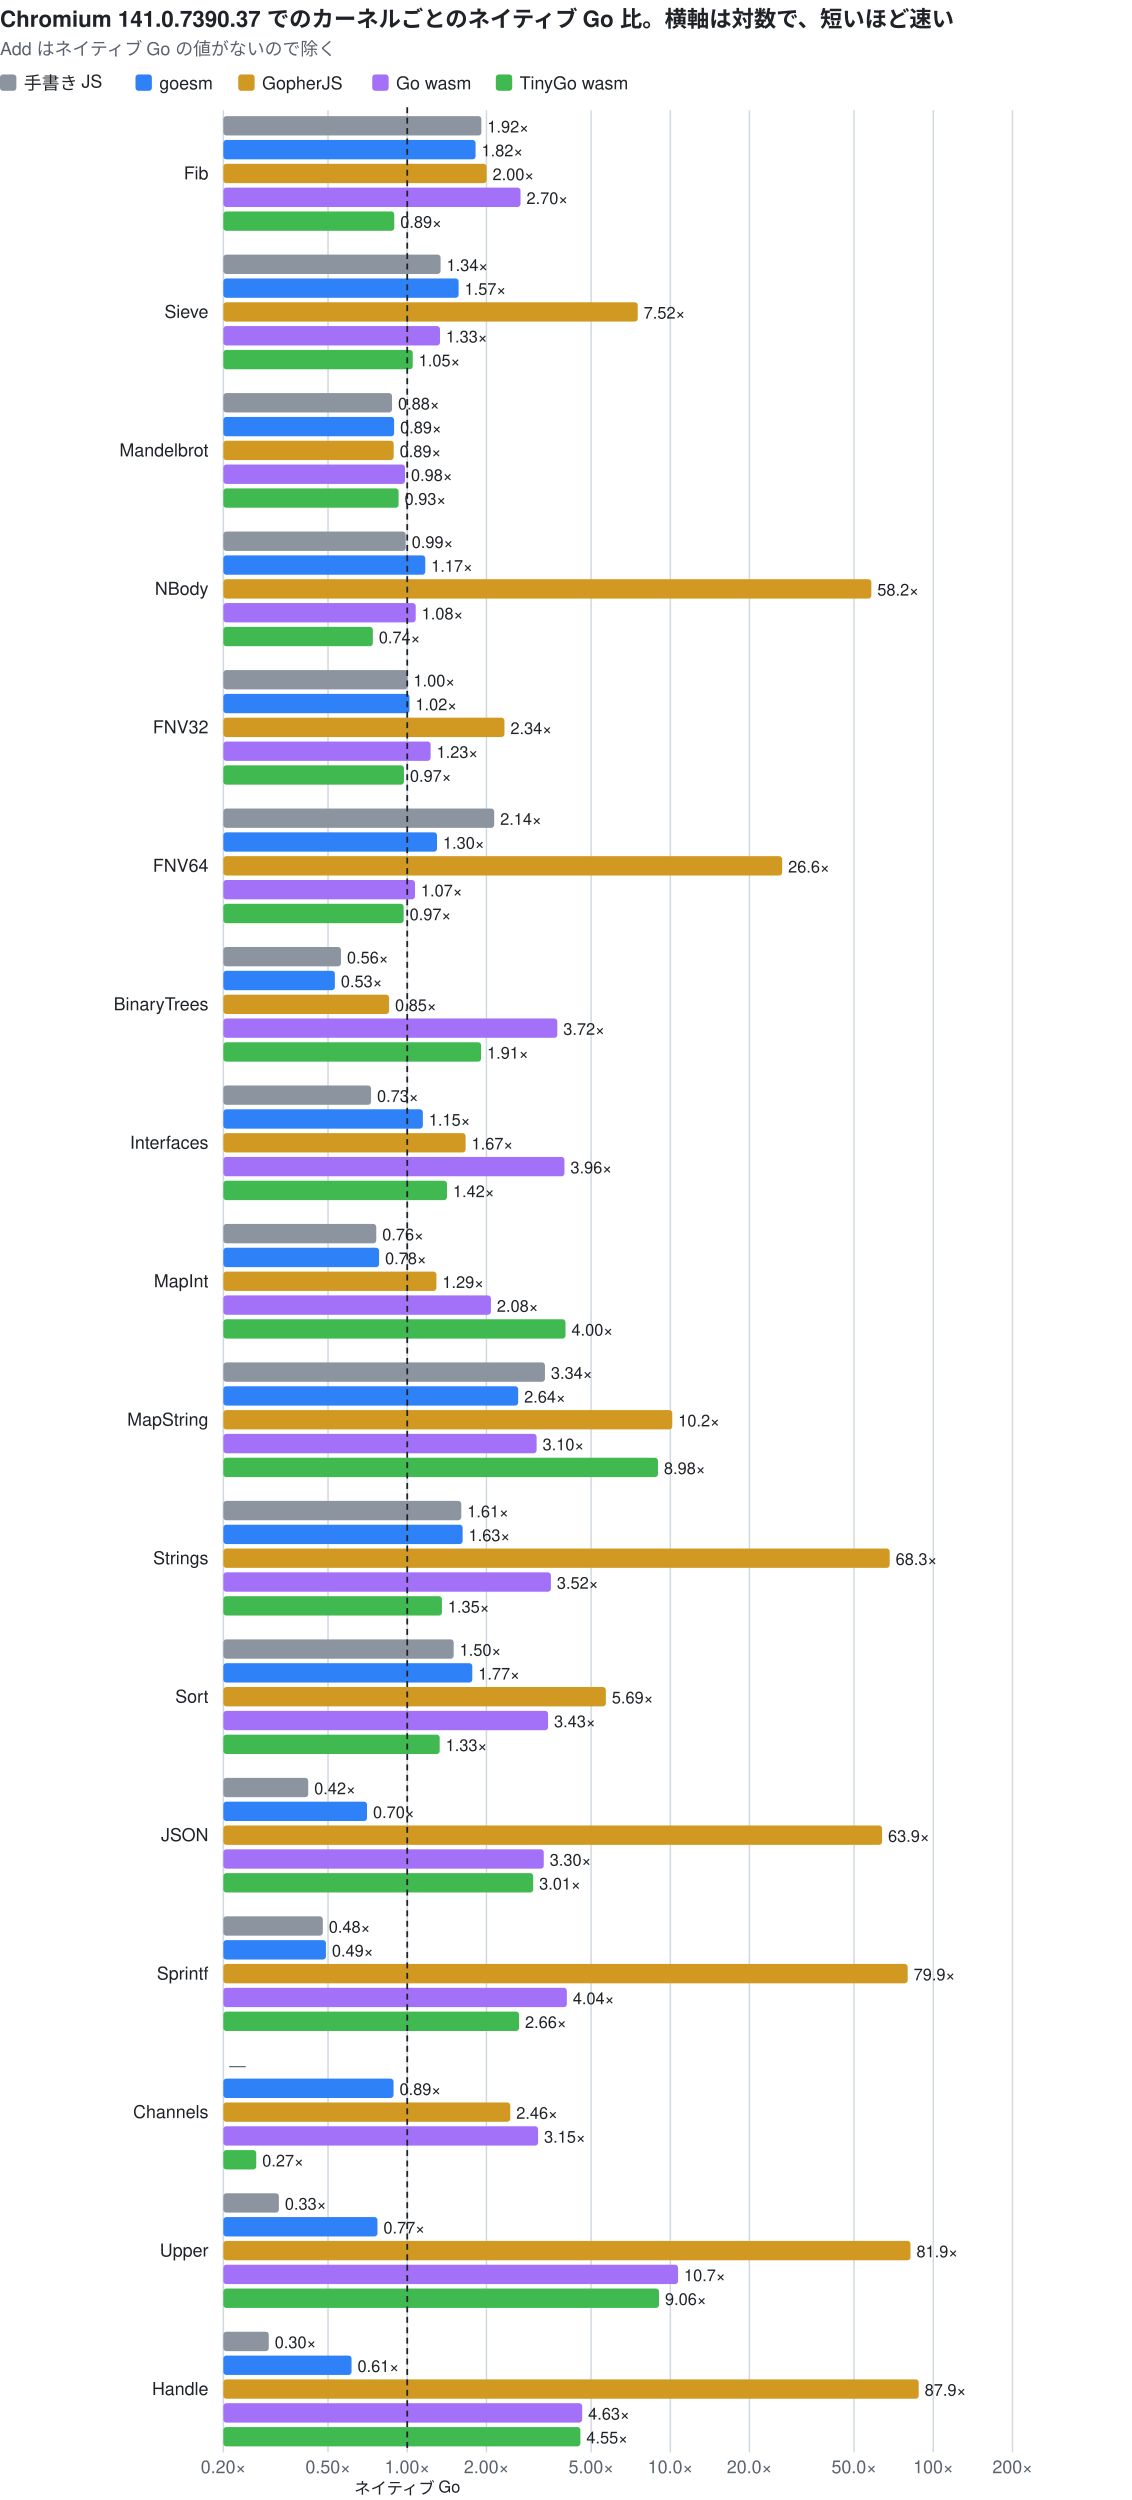
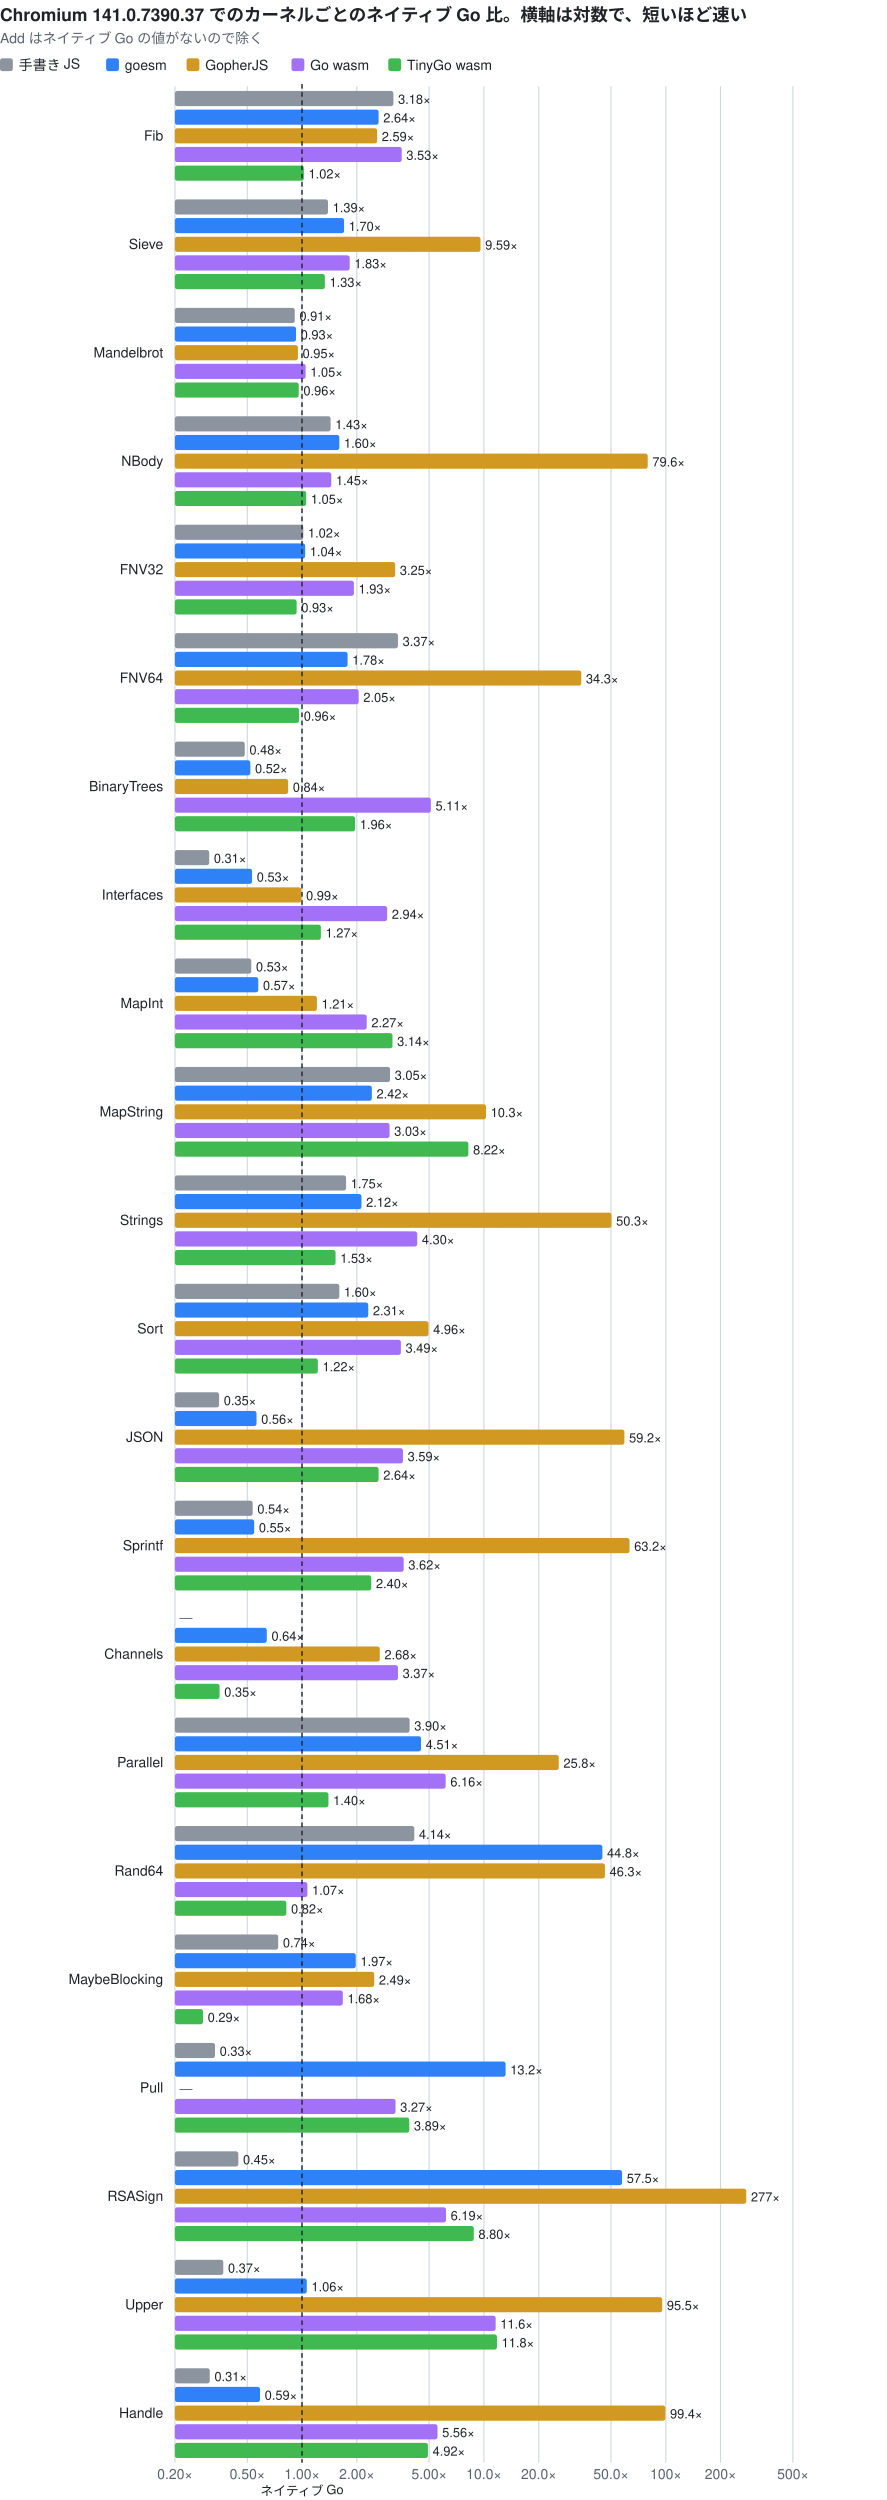
- <svg xmlns="http://www.w3.org/2000/svg" width="760" height="1679" viewBox="0 0 760 1679" font-family="-apple-system, 'Segoe UI', Helvetica, Arial, 'Hiragino Sans', 'Noto Sans CJK JP', 'Yu Gothic', sans-serif" font-size="12">
+ <svg xmlns="http://www.w3.org/2000/svg" width="760" height="2144" viewBox="0 0 760 2144" font-family="-apple-system, 'Segoe UI', Helvetica, Arial, 'Hiragino Sans', 'Noto Sans CJK JP', 'Yu Gothic', sans-serif" font-size="12">
  <style>.t{fill:#1f2328}.m{fill:#59636e}.g{stroke:#d1d9e0}.r{stroke:#1f2328}@media (prefers-color-scheme:dark){.t{fill:#f0f6fc}.m{fill:#9198a1}.g{stroke:#3d444d}.r{stroke:#f0f6fc}}</style>
  <text class="t" x="0" y="18" font-size="15" font-weight="600">Chromium 141.0.7390.37 でのカーネルごとのネイティブ Go 比。横軸は対数で、短いほど速い</text>
  <text class="m" x="0" y="37">Add はネイティブ Go の値がないので除く</text>
  <rect x="0" y="50" width="11" height="11" rx="2" fill="#8c959f" />
  <text class="t" x="16" y="60">手書き JS</text>
  <rect x="91" y="50" width="11" height="11" rx="2" fill="#2f81f7" />
  <text class="t" x="107" y="60">goesm</text>
  <rect x="160" y="50" width="11" height="11" rx="2" fill="#d29922" />
  <text class="t" x="176" y="60">GopherJS</text>
  <rect x="250" y="50" width="11" height="11" rx="2" fill="#a371f7" />
  <text class="t" x="266" y="60">Go wasm</text>
  <rect x="333" y="50" width="11" height="11" rx="2" fill="#3fb950" />
  <text class="t" x="349" y="60">TinyGo wasm</text>
-   <line class="g" x1="150.0" y1="74" x2="150.0" y2="1647" />
-   <text class="m" x="150.0" y="1661" text-anchor="middle">0.20×</text>
-   <line class="g" x1="220.3" y1="74" x2="220.3" y2="1647" />
-   <text class="m" x="220.3" y="1661" text-anchor="middle">0.50×</text>
-   <line class="g" x1="273.5" y1="74" x2="273.5" y2="1647" />
-   <text class="m" x="273.5" y="1661" text-anchor="middle">1.00×</text>
-   <line class="g" x1="326.7" y1="74" x2="326.7" y2="1647" />
-   <text class="m" x="326.7" y="1661" text-anchor="middle">2.00×</text>
-   <line class="g" x1="397.0" y1="74" x2="397.0" y2="1647" />
-   <text class="m" x="397.0" y="1661" text-anchor="middle">5.00×</text>
-   <line class="g" x1="450.2" y1="74" x2="450.2" y2="1647" />
-   <text class="m" x="450.2" y="1661" text-anchor="middle">10.0×</text>
-   <line class="g" x1="503.3" y1="74" x2="503.3" y2="1647" />
-   <text class="m" x="503.3" y="1661" text-anchor="middle">20.0×</text>
-   <line class="g" x1="573.6" y1="74" x2="573.6" y2="1647" />
-   <text class="m" x="573.6" y="1661" text-anchor="middle">50.0×</text>
-   <line class="g" x1="626.8" y1="74" x2="626.8" y2="1647" />
-   <text class="m" x="626.8" y="1661" text-anchor="middle">100×</text>
-   <line class="g" x1="680.0" y1="74" x2="680.0" y2="1647" />
-   <text class="m" x="680.0" y="1661" text-anchor="middle">200×</text>
+   <line class="g" x1="150.0" y1="74" x2="150.0" y2="2112" />
+   <text class="m" x="150.0" y="2126" text-anchor="middle">0.20×</text>
+   <line class="g" x1="212.1" y1="74" x2="212.1" y2="2112" />
+   <text class="m" x="212.1" y="2126" text-anchor="middle">0.50×</text>
+   <line class="g" x1="259.0" y1="74" x2="259.0" y2="2112" />
+   <text class="m" x="259.0" y="2126" text-anchor="middle">1.00×</text>
+   <line class="g" x1="306.0" y1="74" x2="306.0" y2="2112" />
+   <text class="m" x="306.0" y="2126" text-anchor="middle">2.00×</text>
+   <line class="g" x1="368.0" y1="74" x2="368.0" y2="2112" />
+   <text class="m" x="368.0" y="2126" text-anchor="middle">5.00×</text>
+   <line class="g" x1="415.0" y1="74" x2="415.0" y2="2112" />
+   <text class="m" x="415.0" y="2126" text-anchor="middle">10.0×</text>
+   <line class="g" x1="462.0" y1="74" x2="462.0" y2="2112" />
+   <text class="m" x="462.0" y="2126" text-anchor="middle">20.0×</text>
+   <line class="g" x1="524.0" y1="74" x2="524.0" y2="2112" />
+   <text class="m" x="524.0" y="2126" text-anchor="middle">50.0×</text>
+   <line class="g" x1="571.0" y1="74" x2="571.0" y2="2112" />
+   <text class="m" x="571.0" y="2126" text-anchor="middle">100×</text>
+   <line class="g" x1="617.9" y1="74" x2="617.9" y2="2112" />
+   <text class="m" x="617.9" y="2126" text-anchor="middle">200×</text>
+   <line class="g" x1="680.0" y1="74" x2="680.0" y2="2112" />
+   <text class="m" x="680.0" y="2126" text-anchor="middle">500×</text>
  <text class="t" x="140" y="120.5" text-anchor="end">Fib</text>
-   <rect x="150" y="78" width="173.3" height="13" rx="2" fill="#8c959f" />
-   <text class="t" x="327.3" y="89" font-size="11">1.92×</text>
-   <rect x="150" y="94" width="169.4" height="13" rx="2" fill="#2f81f7" />
-   <text class="t" x="323.4" y="105" font-size="11">1.82×</text>
-   <rect x="150" y="110" width="176.8" height="13" rx="2" fill="#d29922" />
-   <text class="t" x="330.8" y="121" font-size="11">2.00×</text>
-   <rect x="150" y="126" width="199.6" height="13" rx="2" fill="#a371f7" />
-   <text class="t" x="353.6" y="137" font-size="11">2.70×</text>
-   <rect x="150" y="142" width="114.8" height="13" rx="2" fill="#3fb950" />
-   <text class="t" x="268.8" y="153" font-size="11">0.89×</text>
+   <rect x="150" y="78" width="187.4" height="13" rx="2" fill="#8c959f" />
+   <text class="t" x="341.4" y="89" font-size="11">3.18×</text>
+   <rect x="150" y="94" width="174.7" height="13" rx="2" fill="#2f81f7" />
+   <text class="t" x="328.7" y="105" font-size="11">2.64×</text>
+   <rect x="150" y="110" width="173.4" height="13" rx="2" fill="#d29922" />
+   <text class="t" x="327.4" y="121" font-size="11">2.59×</text>
+   <rect x="150" y="126" width="194.5" height="13" rx="2" fill="#a371f7" />
+   <text class="t" x="348.5" y="137" font-size="11">3.53×</text>
+   <rect x="150" y="142" width="110.6" height="13" rx="2" fill="#3fb950" />
+   <text class="t" x="264.6" y="153" font-size="11">1.02×</text>
  <text class="t" x="140" y="213.5" text-anchor="end">Sieve</text>
-   <rect x="150" y="171" width="145.9" height="13" rx="2" fill="#8c959f" />
-   <text class="t" x="299.9" y="182" font-size="11">1.34×</text>
-   <rect x="150" y="187" width="158.0" height="13" rx="2" fill="#2f81f7" />
-   <text class="t" x="312.0" y="198" font-size="11">1.57×</text>
-   <rect x="150" y="203" width="278.3" height="13" rx="2" fill="#d29922" />
-   <text class="t" x="432.3" y="214" font-size="11">7.52×</text>
-   <rect x="150" y="219" width="145.5" height="13" rx="2" fill="#a371f7" />
-   <text class="t" x="299.5" y="230" font-size="11">1.33×</text>
-   <rect x="150" y="235" width="127.2" height="13" rx="2" fill="#3fb950" />
-   <text class="t" x="281.2" y="246" font-size="11">1.05×</text>
+   <rect x="150" y="171" width="131.3" height="13" rx="2" fill="#8c959f" />
+   <text class="t" x="285.3" y="182" font-size="11">1.39×</text>
+   <rect x="150" y="187" width="145.1" height="13" rx="2" fill="#2f81f7" />
+   <text class="t" x="299.1" y="198" font-size="11">1.70×</text>
+   <rect x="150" y="203" width="262.1" height="13" rx="2" fill="#d29922" />
+   <text class="t" x="416.1" y="214" font-size="11">9.59×</text>
+   <rect x="150" y="219" width="149.9" height="13" rx="2" fill="#a371f7" />
+   <text class="t" x="303.9" y="230" font-size="11">1.83×</text>
+   <rect x="150" y="235" width="128.6" height="13" rx="2" fill="#3fb950" />
+   <text class="t" x="282.6" y="246" font-size="11">1.33×</text>
  <text class="t" x="140" y="306.5" text-anchor="end">Mandelbrot</text>
-   <rect x="150" y="264" width="113.3" height="13" rx="2" fill="#8c959f" />
-   <text class="t" x="267.3" y="275" font-size="11">0.88×</text>
-   <rect x="150" y="280" width="114.7" height="13" rx="2" fill="#2f81f7" />
-   <text class="t" x="268.7" y="291" font-size="11">0.89×</text>
-   <rect x="150" y="296" width="114.4" height="13" rx="2" fill="#d29922" />
-   <text class="t" x="268.4" y="307" font-size="11">0.89×</text>
-   <rect x="150" y="312" width="122.0" height="13" rx="2" fill="#a371f7" />
-   <text class="t" x="276.0" y="323" font-size="11">0.98×</text>
-   <rect x="150" y="328" width="117.7" height="13" rx="2" fill="#3fb950" />
-   <text class="t" x="271.7" y="339" font-size="11">0.93×</text>
+   <rect x="150" y="264" width="102.8" height="13" rx="2" fill="#8c959f" />
+   <text class="t" x="256.8" y="275" font-size="11">0.91×</text>
+   <rect x="150" y="280" width="103.9" height="13" rx="2" fill="#2f81f7" />
+   <text class="t" x="257.9" y="291" font-size="11">0.93×</text>
+   <rect x="150" y="296" width="105.5" height="13" rx="2" fill="#d29922" />
+   <text class="t" x="259.5" y="307" font-size="11">0.95×</text>
+   <rect x="150" y="312" width="112.1" height="13" rx="2" fill="#a371f7" />
+   <text class="t" x="266.1" y="323" font-size="11">1.05×</text>
+   <rect x="150" y="328" width="106.2" height="13" rx="2" fill="#3fb950" />
+   <text class="t" x="260.2" y="339" font-size="11">0.96×</text>
  <text class="t" x="140" y="399.5" text-anchor="end">NBody</text>
-   <rect x="150" y="357" width="122.5" height="13" rx="2" fill="#8c959f" />
-   <text class="t" x="276.5" y="368" font-size="11">0.99×</text>
-   <rect x="150" y="373" width="135.6" height="13" rx="2" fill="#2f81f7" />
-   <text class="t" x="289.6" y="384" font-size="11">1.17×</text>
-   <rect x="150" y="389" width="435.2" height="13" rx="2" fill="#d29922" />
-   <text class="t" x="589.2" y="400" font-size="11">58.2×</text>
-   <rect x="150" y="405" width="129.2" height="13" rx="2" fill="#a371f7" />
-   <text class="t" x="283.2" y="416" font-size="11">1.08×</text>
-   <rect x="150" y="421" width="100.4" height="13" rx="2" fill="#3fb950" />
-   <text class="t" x="254.4" y="432" font-size="11">0.74×</text>
+   <rect x="150" y="357" width="133.5" height="13" rx="2" fill="#8c959f" />
+   <text class="t" x="287.5" y="368" font-size="11">1.43×</text>
+   <rect x="150" y="373" width="141.0" height="13" rx="2" fill="#2f81f7" />
+   <text class="t" x="295.0" y="384" font-size="11">1.60×</text>
+   <rect x="150" y="389" width="405.5" height="13" rx="2" fill="#d29922" />
+   <text class="t" x="559.5" y="400" font-size="11">79.6×</text>
+   <rect x="150" y="405" width="134.1" height="13" rx="2" fill="#a371f7" />
+   <text class="t" x="288.1" y="416" font-size="11">1.45×</text>
+   <rect x="150" y="421" width="112.6" height="13" rx="2" fill="#3fb950" />
+   <text class="t" x="266.6" y="432" font-size="11">1.05×</text>
  <text class="t" x="140" y="492.5" text-anchor="end">FNV32</text>
-   <rect x="150" y="450" width="123.7" height="13" rx="2" fill="#8c959f" />
-   <text class="t" x="277.7" y="461" font-size="11">1.00×</text>
-   <rect x="150" y="466" width="125.0" height="13" rx="2" fill="#2f81f7" />
-   <text class="t" x="279.0" y="477" font-size="11">1.02×</text>
-   <rect x="150" y="482" width="188.8" height="13" rx="2" fill="#d29922" />
-   <text class="t" x="342.8" y="493" font-size="11">2.34×</text>
-   <rect x="150" y="498" width="139.2" height="13" rx="2" fill="#a371f7" />
-   <text class="t" x="293.2" y="509" font-size="11">1.23×</text>
-   <rect x="150" y="514" width="121.3" height="13" rx="2" fill="#3fb950" />
-   <text class="t" x="275.3" y="525" font-size="11">0.97×</text>
+   <rect x="150" y="450" width="110.1" height="13" rx="2" fill="#8c959f" />
+   <text class="t" x="264.1" y="461" font-size="11">1.02×</text>
+   <rect x="150" y="466" width="111.7" height="13" rx="2" fill="#2f81f7" />
+   <text class="t" x="265.7" y="477" font-size="11">1.04×</text>
+   <rect x="150" y="482" width="188.9" height="13" rx="2" fill="#d29922" />
+   <text class="t" x="342.9" y="493" font-size="11">3.25×</text>
+   <rect x="150" y="498" width="153.5" height="13" rx="2" fill="#a371f7" />
+   <text class="t" x="307.5" y="509" font-size="11">1.93×</text>
+   <rect x="150" y="514" width="104.4" height="13" rx="2" fill="#3fb950" />
+   <text class="t" x="258.4" y="525" font-size="11">0.93×</text>
  <text class="t" x="140" y="585.5" text-anchor="end">FNV64</text>
-   <rect x="150" y="543" width="181.9" height="13" rx="2" fill="#8c959f" />
-   <text class="t" x="335.9" y="554" font-size="11">2.14×</text>
-   <rect x="150" y="559" width="143.5" height="13" rx="2" fill="#2f81f7" />
-   <text class="t" x="297.5" y="570" font-size="11">1.30×</text>
-   <rect x="150" y="575" width="375.3" height="13" rx="2" fill="#d29922" />
-   <text class="t" x="529.3" y="586" font-size="11">26.6×</text>
-   <rect x="150" y="591" width="128.7" height="13" rx="2" fill="#a371f7" />
-   <text class="t" x="282.7" y="602" font-size="11">1.07×</text>
-   <rect x="150" y="607" width="121.1" height="13" rx="2" fill="#3fb950" />
-   <text class="t" x="275.1" y="618" font-size="11">0.97×</text>
+   <rect x="150" y="543" width="191.3" height="13" rx="2" fill="#8c959f" />
+   <text class="t" x="345.3" y="554" font-size="11">3.37×</text>
+   <rect x="150" y="559" width="148.1" height="13" rx="2" fill="#2f81f7" />
+   <text class="t" x="302.1" y="570" font-size="11">1.78×</text>
+   <rect x="150" y="575" width="348.5" height="13" rx="2" fill="#d29922" />
+   <text class="t" x="502.5" y="586" font-size="11">34.3×</text>
+   <rect x="150" y="591" width="157.6" height="13" rx="2" fill="#a371f7" />
+   <text class="t" x="311.6" y="602" font-size="11">2.05×</text>
+   <rect x="150" y="607" width="106.5" height="13" rx="2" fill="#3fb950" />
+   <text class="t" x="260.5" y="618" font-size="11">0.96×</text>
  <text class="t" x="140" y="678.5" text-anchor="end">BinaryTrees</text>
-   <rect x="150" y="636" width="79.0" height="13" rx="2" fill="#8c959f" />
-   <text class="t" x="233.0" y="647" font-size="11">0.56×</text>
-   <rect x="150" y="652" width="74.9" height="13" rx="2" fill="#2f81f7" />
-   <text class="t" x="228.9" y="663" font-size="11">0.53×</text>
-   <rect x="150" y="668" width="111.3" height="13" rx="2" fill="#d29922" />
-   <text class="t" x="265.3" y="679" font-size="11">0.85×</text>
-   <rect x="150" y="684" width="224.3" height="13" rx="2" fill="#a371f7" />
-   <text class="t" x="378.3" y="695" font-size="11">3.72×</text>
-   <rect x="150" y="700" width="173.1" height="13" rx="2" fill="#3fb950" />
-   <text class="t" x="327.1" y="711" font-size="11">1.91×</text>
+   <rect x="150" y="636" width="59.9" height="13" rx="2" fill="#8c959f" />
+   <text class="t" x="213.9" y="647" font-size="11">0.48×</text>
+   <rect x="150" y="652" width="64.7" height="13" rx="2" fill="#2f81f7" />
+   <text class="t" x="218.7" y="663" font-size="11">0.52×</text>
+   <rect x="150" y="668" width="97.1" height="13" rx="2" fill="#d29922" />
+   <text class="t" x="251.1" y="679" font-size="11">0.84×</text>
+   <rect x="150" y="684" width="219.5" height="13" rx="2" fill="#a371f7" />
+   <text class="t" x="373.5" y="695" font-size="11">5.11×</text>
+   <rect x="150" y="700" width="154.6" height="13" rx="2" fill="#3fb950" />
+   <text class="t" x="308.6" y="711" font-size="11">1.96×</text>
  <text class="t" x="140" y="771.5" text-anchor="end">Interfaces</text>
-   <rect x="150" y="729" width="99.2" height="13" rx="2" fill="#8c959f" />
-   <text class="t" x="253.2" y="740" font-size="11">0.73×</text>
-   <rect x="150" y="745" width="134.0" height="13" rx="2" fill="#2f81f7" />
-   <text class="t" x="288.0" y="756" font-size="11">1.15×</text>
-   <rect x="150" y="761" width="162.7" height="13" rx="2" fill="#d29922" />
-   <text class="t" x="316.7" y="772" font-size="11">1.67×</text>
-   <rect x="150" y="777" width="229.1" height="13" rx="2" fill="#a371f7" />
-   <text class="t" x="383.1" y="788" font-size="11">3.96×</text>
-   <rect x="150" y="793" width="150.2" height="13" rx="2" fill="#3fb950" />
-   <text class="t" x="304.2" y="804" font-size="11">1.42×</text>
+   <rect x="150" y="729" width="29.4" height="13" rx="2" fill="#8c959f" />
+   <text class="t" x="183.4" y="740" font-size="11">0.31×</text>
+   <rect x="150" y="745" width="66.2" height="13" rx="2" fill="#2f81f7" />
+   <text class="t" x="220.2" y="756" font-size="11">0.53×</text>
+   <rect x="150" y="761" width="108.5" height="13" rx="2" fill="#d29922" />
+   <text class="t" x="262.5" y="772" font-size="11">0.99×</text>
+   <rect x="150" y="777" width="182.0" height="13" rx="2" fill="#a371f7" />
+   <text class="t" x="336.0" y="788" font-size="11">2.94×</text>
+   <rect x="150" y="793" width="125.2" height="13" rx="2" fill="#3fb950" />
+   <text class="t" x="279.2" y="804" font-size="11">1.27×</text>
  <text class="t" x="140" y="864.5" text-anchor="end">MapInt</text>
-   <rect x="150" y="822" width="102.7" height="13" rx="2" fill="#8c959f" />
-   <text class="t" x="256.7" y="833" font-size="11">0.76×</text>
-   <rect x="150" y="838" width="104.6" height="13" rx="2" fill="#2f81f7" />
-   <text class="t" x="258.6" y="849" font-size="11">0.78×</text>
-   <rect x="150" y="854" width="143.1" height="13" rx="2" fill="#d29922" />
-   <text class="t" x="297.1" y="865" font-size="11">1.29×</text>
-   <rect x="150" y="870" width="179.7" height="13" rx="2" fill="#a371f7" />
-   <text class="t" x="333.7" y="881" font-size="11">2.08×</text>
-   <rect x="150" y="886" width="229.8" height="13" rx="2" fill="#3fb950" />
-   <text class="t" x="383.8" y="897" font-size="11">4.00×</text>
+   <rect x="150" y="822" width="65.5" height="13" rx="2" fill="#8c959f" />
+   <text class="t" x="219.5" y="833" font-size="11">0.53×</text>
+   <rect x="150" y="838" width="71.5" height="13" rx="2" fill="#2f81f7" />
+   <text class="t" x="225.5" y="849" font-size="11">0.57×</text>
+   <rect x="150" y="854" width="121.8" height="13" rx="2" fill="#d29922" />
+   <text class="t" x="275.8" y="865" font-size="11">1.21×</text>
+   <rect x="150" y="870" width="164.5" height="13" rx="2" fill="#a371f7" />
+   <text class="t" x="318.5" y="881" font-size="11">2.27×</text>
+   <rect x="150" y="886" width="186.6" height="13" rx="2" fill="#3fb950" />
+   <text class="t" x="340.6" y="897" font-size="11">3.14×</text>
  <text class="t" x="140" y="957.5" text-anchor="end">MapString</text>
-   <rect x="150" y="915" width="216.0" height="13" rx="2" fill="#8c959f" />
-   <text class="t" x="370.0" y="926" font-size="11">3.34×</text>
-   <rect x="150" y="931" width="198.0" height="13" rx="2" fill="#2f81f7" />
-   <text class="t" x="352.0" y="942" font-size="11">2.64×</text>
-   <rect x="150" y="947" width="301.5" height="13" rx="2" fill="#d29922" />
-   <text class="t" x="455.5" y="958" font-size="11">10.2×</text>
-   <rect x="150" y="963" width="210.4" height="13" rx="2" fill="#a371f7" />
-   <text class="t" x="364.4" y="974" font-size="11">3.10×</text>
-   <rect x="150" y="979" width="291.9" height="13" rx="2" fill="#3fb950" />
-   <text class="t" x="445.9" y="990" font-size="11">8.98×</text>
+   <rect x="150" y="915" width="184.5" height="13" rx="2" fill="#8c959f" />
+   <text class="t" x="338.5" y="926" font-size="11">3.05×</text>
+   <rect x="150" y="931" width="168.9" height="13" rx="2" fill="#2f81f7" />
+   <text class="t" x="322.9" y="942" font-size="11">2.42×</text>
+   <rect x="150" y="947" width="266.8" height="13" rx="2" fill="#d29922" />
+   <text class="t" x="420.8" y="958" font-size="11">10.3×</text>
+   <rect x="150" y="963" width="184.1" height="13" rx="2" fill="#a371f7" />
+   <text class="t" x="338.1" y="974" font-size="11">3.03×</text>
+   <rect x="150" y="979" width="251.7" height="13" rx="2" fill="#3fb950" />
+   <text class="t" x="405.7" y="990" font-size="11">8.22×</text>
  <text class="t" x="140" y="1050.5" text-anchor="end">Strings</text>
-   <rect x="150" y="1008" width="159.8" height="13" rx="2" fill="#8c959f" />
-   <text class="t" x="313.8" y="1019" font-size="11">1.61×</text>
-   <rect x="150" y="1024" width="160.7" height="13" rx="2" fill="#2f81f7" />
-   <text class="t" x="314.7" y="1035" font-size="11">1.63×</text>
-   <rect x="150" y="1040" width="447.5" height="13" rx="2" fill="#d29922" />
-   <text class="t" x="601.5" y="1051" font-size="11">68.3×</text>
-   <rect x="150" y="1056" width="220.0" height="13" rx="2" fill="#a371f7" />
-   <text class="t" x="374.0" y="1067" font-size="11">3.52×</text>
-   <rect x="150" y="1072" width="146.8" height="13" rx="2" fill="#3fb950" />
-   <text class="t" x="300.8" y="1083" font-size="11">1.35×</text>
+   <rect x="150" y="1008" width="146.8" height="13" rx="2" fill="#8c959f" />
+   <text class="t" x="300.8" y="1019" font-size="11">1.75×</text>
+   <rect x="150" y="1024" width="160.0" height="13" rx="2" fill="#2f81f7" />
+   <text class="t" x="314.0" y="1035" font-size="11">2.12×</text>
+   <rect x="150" y="1040" width="374.4" height="13" rx="2" fill="#d29922" />
+   <text class="t" x="528.4" y="1051" font-size="11">50.3×</text>
+   <rect x="150" y="1056" width="207.8" height="13" rx="2" fill="#a371f7" />
+   <text class="t" x="361.8" y="1067" font-size="11">4.30×</text>
+   <rect x="150" y="1072" width="137.8" height="13" rx="2" fill="#3fb950" />
+   <text class="t" x="291.8" y="1083" font-size="11">1.53×</text>
  <text class="t" x="140" y="1143.5" text-anchor="end">Sort</text>
-   <rect x="150" y="1101" width="154.7" height="13" rx="2" fill="#8c959f" />
-   <text class="t" x="308.7" y="1112" font-size="11">1.50×</text>
-   <rect x="150" y="1117" width="167.2" height="13" rx="2" fill="#2f81f7" />
-   <text class="t" x="321.2" y="1128" font-size="11">1.77×</text>
-   <rect x="150" y="1133" width="256.9" height="13" rx="2" fill="#d29922" />
-   <text class="t" x="410.9" y="1144" font-size="11">5.69×</text>
-   <rect x="150" y="1149" width="218.1" height="13" rx="2" fill="#a371f7" />
-   <text class="t" x="372.1" y="1160" font-size="11">3.43×</text>
-   <rect x="150" y="1165" width="145.3" height="13" rx="2" fill="#3fb950" />
-   <text class="t" x="299.3" y="1176" font-size="11">1.33×</text>
+   <rect x="150" y="1101" width="141.0" height="13" rx="2" fill="#8c959f" />
+   <text class="t" x="295.0" y="1112" font-size="11">1.60×</text>
+   <rect x="150" y="1117" width="165.8" height="13" rx="2" fill="#2f81f7" />
+   <text class="t" x="319.8" y="1128" font-size="11">2.31×</text>
+   <rect x="150" y="1133" width="217.5" height="13" rx="2" fill="#d29922" />
+   <text class="t" x="371.5" y="1144" font-size="11">4.96×</text>
+   <rect x="150" y="1149" width="193.8" height="13" rx="2" fill="#a371f7" />
+   <text class="t" x="347.8" y="1160" font-size="11">3.49×</text>
+   <rect x="150" y="1165" width="122.6" height="13" rx="2" fill="#3fb950" />
+   <text class="t" x="276.6" y="1176" font-size="11">1.22×</text>
  <text class="t" x="140" y="1236.5" text-anchor="end">JSON</text>
-   <rect x="150" y="1194" width="57.0" height="13" rx="2" fill="#8c959f" />
-   <text class="t" x="211.0" y="1205" font-size="11">0.42×</text>
-   <rect x="150" y="1210" width="96.5" height="13" rx="2" fill="#2f81f7" />
-   <text class="t" x="250.5" y="1221" font-size="11">0.70×</text>
-   <rect x="150" y="1226" width="442.4" height="13" rx="2" fill="#d29922" />
-   <text class="t" x="596.4" y="1237" font-size="11">63.9×</text>
-   <rect x="150" y="1242" width="215.2" height="13" rx="2" fill="#a371f7" />
-   <text class="t" x="369.2" y="1253" font-size="11">3.30×</text>
-   <rect x="150" y="1258" width="208.1" height="13" rx="2" fill="#3fb950" />
-   <text class="t" x="362.1" y="1269" font-size="11">3.01×</text>
+   <rect x="150" y="1194" width="37.9" height="13" rx="2" fill="#8c959f" />
+   <text class="t" x="191.9" y="1205" font-size="11">0.35×</text>
+   <rect x="150" y="1210" width="70.0" height="13" rx="2" fill="#2f81f7" />
+   <text class="t" x="224.0" y="1221" font-size="11">0.56×</text>
+   <rect x="150" y="1226" width="385.5" height="13" rx="2" fill="#d29922" />
+   <text class="t" x="539.5" y="1237" font-size="11">59.2×</text>
+   <rect x="150" y="1242" width="195.6" height="13" rx="2" fill="#a371f7" />
+   <text class="t" x="349.6" y="1253" font-size="11">3.59×</text>
+   <rect x="150" y="1258" width="174.7" height="13" rx="2" fill="#3fb950" />
+   <text class="t" x="328.7" y="1269" font-size="11">2.64×</text>
  <text class="t" x="140" y="1329.5" text-anchor="end">Sprintf</text>
-   <rect x="150" y="1287" width="66.8" height="13" rx="2" fill="#8c959f" />
-   <text class="t" x="220.8" y="1298" font-size="11">0.48×</text>
-   <rect x="150" y="1303" width="68.9" height="13" rx="2" fill="#2f81f7" />
-   <text class="t" x="222.9" y="1314" font-size="11">0.49×</text>
-   <rect x="150" y="1319" width="459.6" height="13" rx="2" fill="#d29922" />
-   <text class="t" x="613.6" y="1330" font-size="11">79.9×</text>
-   <rect x="150" y="1335" width="230.7" height="13" rx="2" fill="#a371f7" />
-   <text class="t" x="384.7" y="1346" font-size="11">4.04×</text>
-   <rect x="150" y="1351" width="198.6" height="13" rx="2" fill="#3fb950" />
-   <text class="t" x="352.6" y="1362" font-size="11">2.66×</text>
+   <rect x="150" y="1287" width="66.7" height="13" rx="2" fill="#8c959f" />
+   <text class="t" x="220.7" y="1298" font-size="11">0.54×</text>
+   <rect x="150" y="1303" width="68.0" height="13" rx="2" fill="#2f81f7" />
+   <text class="t" x="222.0" y="1314" font-size="11">0.55×</text>
+   <rect x="150" y="1319" width="389.9" height="13" rx="2" fill="#d29922" />
+   <text class="t" x="543.9" y="1330" font-size="11">63.2×</text>
+   <rect x="150" y="1335" width="196.2" height="13" rx="2" fill="#a371f7" />
+   <text class="t" x="350.2" y="1346" font-size="11">3.62×</text>
+   <rect x="150" y="1351" width="168.4" height="13" rx="2" fill="#3fb950" />
+   <text class="t" x="322.4" y="1362" font-size="11">2.40×</text>
  <text class="t" x="140" y="1422.5" text-anchor="end">Channels</text>
  <text class="m" x="154" y="1391" font-size="11">—</text>
-   <rect x="150" y="1396" width="114.3" height="13" rx="2" fill="#2f81f7" />
-   <text class="t" x="268.3" y="1407" font-size="11">0.89×</text>
-   <rect x="150" y="1412" width="192.7" height="13" rx="2" fill="#d29922" />
-   <text class="t" x="346.7" y="1423" font-size="11">2.46×</text>
-   <rect x="150" y="1428" width="211.4" height="13" rx="2" fill="#a371f7" />
-   <text class="t" x="365.4" y="1439" font-size="11">3.15×</text>
-   <rect x="150" y="1444" width="22.1" height="13" rx="2" fill="#3fb950" />
-   <text class="t" x="176.1" y="1455" font-size="11">0.27×</text>
-   <text class="t" x="140" y="1515.5" text-anchor="end">Upper</text>
-   <rect x="150" y="1473" width="37.3" height="13" rx="2" fill="#8c959f" />
-   <text class="t" x="191.3" y="1484" font-size="11">0.33×</text>
-   <rect x="150" y="1489" width="103.5" height="13" rx="2" fill="#2f81f7" />
-   <text class="t" x="257.5" y="1500" font-size="11">0.77×</text>
-   <rect x="150" y="1505" width="461.5" height="13" rx="2" fill="#d29922" />
-   <text class="t" x="615.5" y="1516" font-size="11">81.9×</text>
-   <rect x="150" y="1521" width="305.4" height="13" rx="2" fill="#a371f7" />
-   <text class="t" x="459.4" y="1532" font-size="11">10.7×</text>
-   <rect x="150" y="1537" width="292.6" height="13" rx="2" fill="#3fb950" />
-   <text class="t" x="446.6" y="1548" font-size="11">9.06×</text>
-   <text class="t" x="140" y="1608.5" text-anchor="end">Handle</text>
-   <rect x="150" y="1566" width="30.5" height="13" rx="2" fill="#8c959f" />
-   <text class="t" x="184.5" y="1577" font-size="11">0.30×</text>
-   <rect x="150" y="1582" width="86.1" height="13" rx="2" fill="#2f81f7" />
-   <text class="t" x="240.1" y="1593" font-size="11">0.61×</text>
-   <rect x="150" y="1598" width="467.0" height="13" rx="2" fill="#d29922" />
-   <text class="t" x="621.0" y="1609" font-size="11">87.9×</text>
-   <rect x="150" y="1614" width="241.0" height="13" rx="2" fill="#a371f7" />
-   <text class="t" x="395.0" y="1625" font-size="11">4.63×</text>
-   <rect x="150" y="1630" width="239.8" height="13" rx="2" fill="#3fb950" />
-   <text class="t" x="393.8" y="1641" font-size="11">4.55×</text>
-   <line class="r" x1="273.5" y1="72" x2="273.5" y2="1647" stroke-dasharray="4 3" stroke-width="1.2" />
-   <text class="t" x="273.5" y="1675" text-anchor="middle" font-size="11">ネイティブ Go</text>
+   <rect x="150" y="1396" width="78.8" height="13" rx="2" fill="#2f81f7" />
+   <text class="t" x="232.8" y="1407" font-size="11">0.64×</text>
+   <rect x="150" y="1412" width="175.7" height="13" rx="2" fill="#d29922" />
+   <text class="t" x="329.7" y="1423" font-size="11">2.68×</text>
+   <rect x="150" y="1428" width="191.3" height="13" rx="2" fill="#a371f7" />
+   <text class="t" x="345.3" y="1439" font-size="11">3.37×</text>
+   <rect x="150" y="1444" width="38.3" height="13" rx="2" fill="#3fb950" />
+   <text class="t" x="192.3" y="1455" font-size="11">0.35×</text>
+   <text class="t" x="140" y="1515.5" text-anchor="end">Parallel</text>
+   <rect x="150" y="1473" width="201.3" height="13" rx="2" fill="#8c959f" />
+   <text class="t" x="355.3" y="1484" font-size="11">3.90×</text>
+   <rect x="150" y="1489" width="211.1" height="13" rx="2" fill="#2f81f7" />
+   <text class="t" x="365.1" y="1500" font-size="11">4.51×</text>
+   <rect x="150" y="1505" width="329.2" height="13" rx="2" fill="#d29922" />
+   <text class="t" x="483.2" y="1516" font-size="11">25.8×</text>
+   <rect x="150" y="1521" width="232.2" height="13" rx="2" fill="#a371f7" />
+   <text class="t" x="386.2" y="1532" font-size="11">6.16×</text>
+   <rect x="150" y="1537" width="131.7" height="13" rx="2" fill="#3fb950" />
+   <text class="t" x="285.7" y="1548" font-size="11">1.40×</text>
+   <text class="t" x="140" y="1608.5" text-anchor="end">Rand64</text>
+   <rect x="150" y="1566" width="205.3" height="13" rx="2" fill="#8c959f" />
+   <text class="t" x="359.3" y="1577" font-size="11">4.14×</text>
+   <rect x="150" y="1582" width="366.6" height="13" rx="2" fill="#2f81f7" />
+   <text class="t" x="520.6" y="1593" font-size="11">44.8×</text>
+   <rect x="150" y="1598" width="368.8" height="13" rx="2" fill="#d29922" />
+   <text class="t" x="522.8" y="1609" font-size="11">46.3×</text>
+   <rect x="150" y="1614" width="113.6" height="13" rx="2" fill="#a371f7" />
+   <text class="t" x="267.6" y="1625" font-size="11">1.07×</text>
+   <rect x="150" y="1630" width="95.6" height="13" rx="2" fill="#3fb950" />
+   <text class="t" x="249.6" y="1641" font-size="11">0.82×</text>
+   <text class="t" x="140" y="1701.5" text-anchor="end">MaybeBlocking</text>
+   <rect x="150" y="1659" width="88.6" height="13" rx="2" fill="#8c959f" />
+   <text class="t" x="242.6" y="1670" font-size="11">0.74×</text>
+   <rect x="150" y="1675" width="155.1" height="13" rx="2" fill="#2f81f7" />
+   <text class="t" x="309.1" y="1686" font-size="11">1.97×</text>
+   <rect x="150" y="1691" width="170.9" height="13" rx="2" fill="#d29922" />
+   <text class="t" x="324.9" y="1702" font-size="11">2.49×</text>
+   <rect x="150" y="1707" width="144.0" height="13" rx="2" fill="#a371f7" />
+   <text class="t" x="298.0" y="1718" font-size="11">1.68×</text>
+   <rect x="150" y="1723" width="24.1" height="13" rx="2" fill="#3fb950" />
+   <text class="t" x="178.1" y="1734" font-size="11">0.29×</text>
+   <text class="t" x="140" y="1794.5" text-anchor="end">Pull</text>
+   <rect x="150" y="1752" width="34.4" height="13" rx="2" fill="#8c959f" />
+   <text class="t" x="188.4" y="1763" font-size="11">0.33×</text>
+   <rect x="150" y="1768" width="283.6" height="13" rx="2" fill="#2f81f7" />
+   <text class="t" x="437.6" y="1779" font-size="11">13.2×</text>
+   <text class="m" x="154" y="1795" font-size="11">—</text>
+   <rect x="150" y="1800" width="189.2" height="13" rx="2" fill="#a371f7" />
+   <text class="t" x="343.2" y="1811" font-size="11">3.27×</text>
+   <rect x="150" y="1816" width="201.0" height="13" rx="2" fill="#3fb950" />
+   <text class="t" x="355.0" y="1827" font-size="11">3.89×</text>
+   <text class="t" x="140" y="1887.5" text-anchor="end">RSASign</text>
+   <rect x="150" y="1845" width="54.4" height="13" rx="2" fill="#8c959f" />
+   <text class="t" x="208.4" y="1856" font-size="11">0.45×</text>
+   <rect x="150" y="1861" width="383.5" height="13" rx="2" fill="#2f81f7" />
+   <text class="t" x="537.5" y="1872" font-size="11">57.5×</text>
+   <rect x="150" y="1877" width="490.0" height="13" rx="2" fill="#d29922" />
+   <text class="t" x="644.0" y="1888" font-size="11">277×</text>
+   <rect x="150" y="1893" width="232.5" height="13" rx="2" fill="#a371f7" />
+   <text class="t" x="386.5" y="1904" font-size="11">6.19×</text>
+   <rect x="150" y="1909" width="256.3" height="13" rx="2" fill="#3fb950" />
+   <text class="t" x="410.3" y="1920" font-size="11">8.80×</text>
+   <text class="t" x="140" y="1980.5" text-anchor="end">Upper</text>
+   <rect x="150" y="1938" width="41.5" height="13" rx="2" fill="#8c959f" />
+   <text class="t" x="195.5" y="1949" font-size="11">0.37×</text>
+   <rect x="150" y="1954" width="113.1" height="13" rx="2" fill="#2f81f7" />
+   <text class="t" x="267.1" y="1965" font-size="11">1.06×</text>
+   <rect x="150" y="1970" width="417.9" height="13" rx="2" fill="#d29922" />
+   <text class="t" x="571.9" y="1981" font-size="11">95.5×</text>
+   <rect x="150" y="1986" width="275.1" height="13" rx="2" fill="#a371f7" />
+   <text class="t" x="429.1" y="1997" font-size="11">11.6×</text>
+   <rect x="150" y="2002" width="276.2" height="13" rx="2" fill="#3fb950" />
+   <text class="t" x="430.2" y="2013" font-size="11">11.8×</text>
+   <text class="t" x="140" y="2073.5" text-anchor="end">Handle</text>
+   <rect x="150" y="2031" width="29.9" height="13" rx="2" fill="#8c959f" />
+   <text class="t" x="183.9" y="2042" font-size="11">0.31×</text>
+   <rect x="150" y="2047" width="73.0" height="13" rx="2" fill="#2f81f7" />
+   <text class="t" x="227.0" y="2058" font-size="11">0.59×</text>
+   <rect x="150" y="2063" width="420.6" height="13" rx="2" fill="#d29922" />
+   <text class="t" x="574.6" y="2074" font-size="11">99.4×</text>
+   <rect x="150" y="2079" width="225.2" height="13" rx="2" fill="#a371f7" />
+   <text class="t" x="379.2" y="2090" font-size="11">5.56×</text>
+   <rect x="150" y="2095" width="217.0" height="13" rx="2" fill="#3fb950" />
+   <text class="t" x="371.0" y="2106" font-size="11">4.92×</text>
+   <line class="r" x1="259.0" y1="72" x2="259.0" y2="2112" stroke-dasharray="4 3" stroke-width="1.2" />
+   <text class="t" x="259.0" y="2140" text-anchor="middle" font-size="11">ネイティブ Go</text>
</svg>
